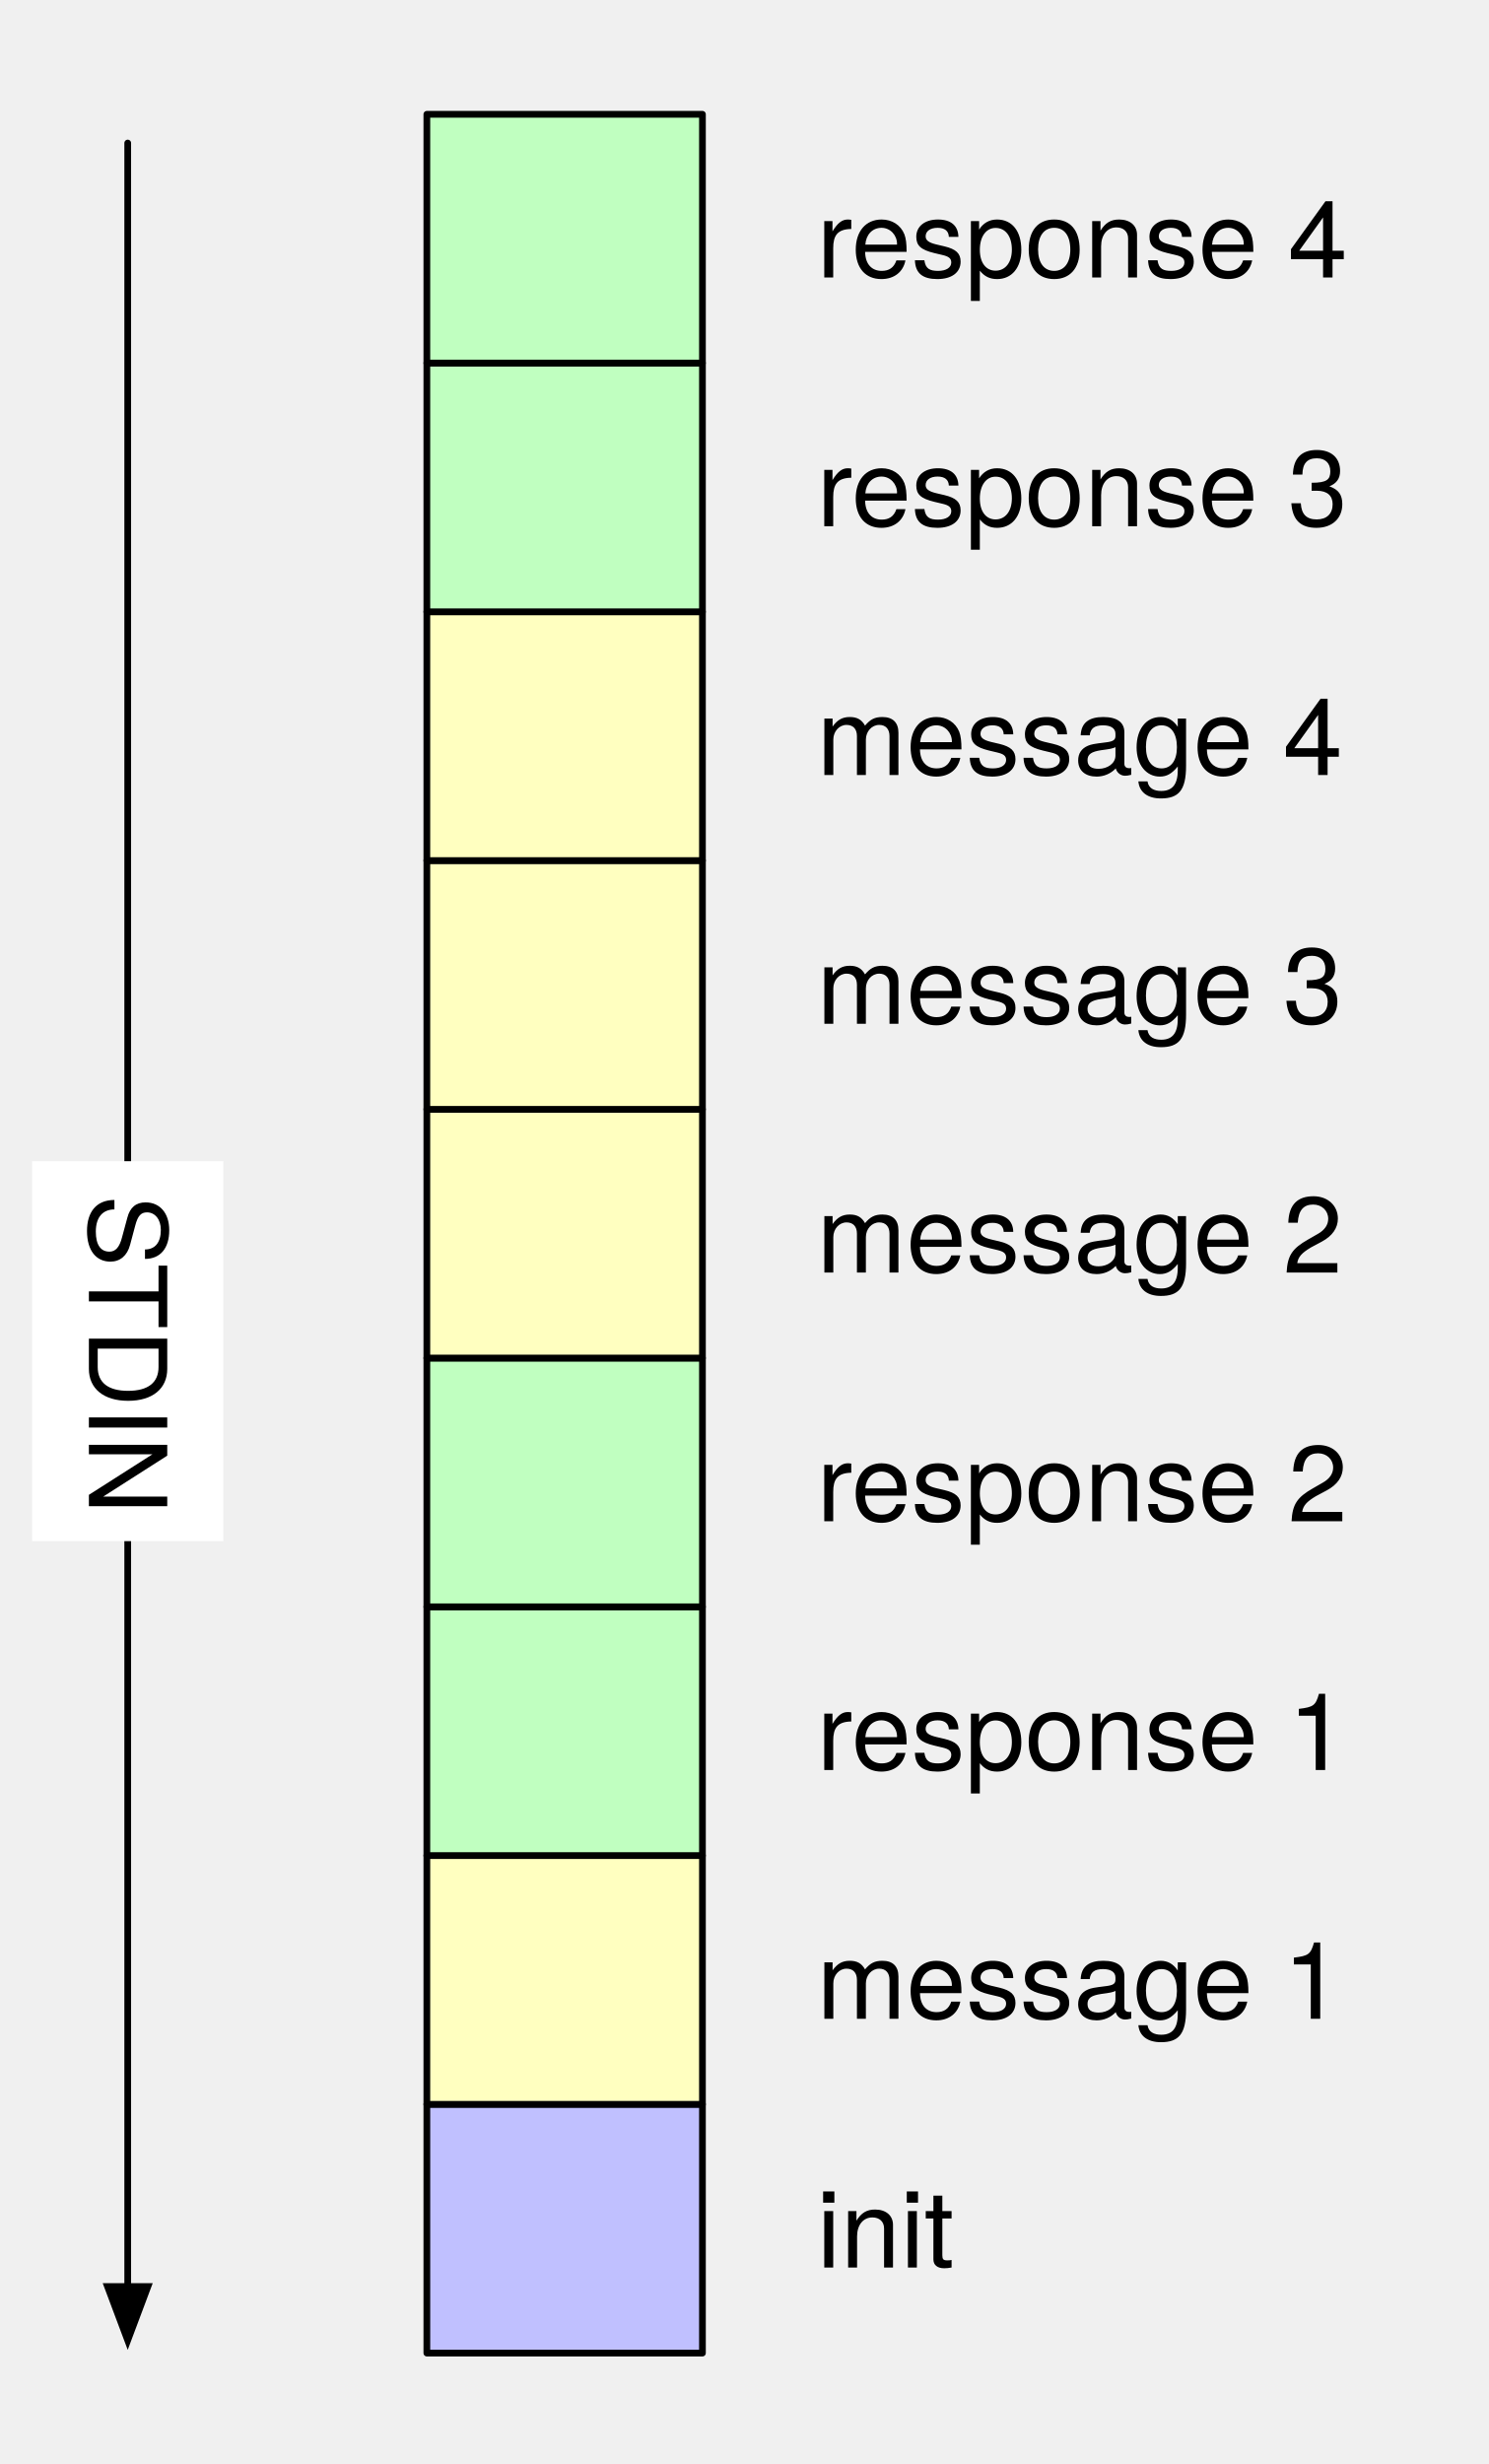
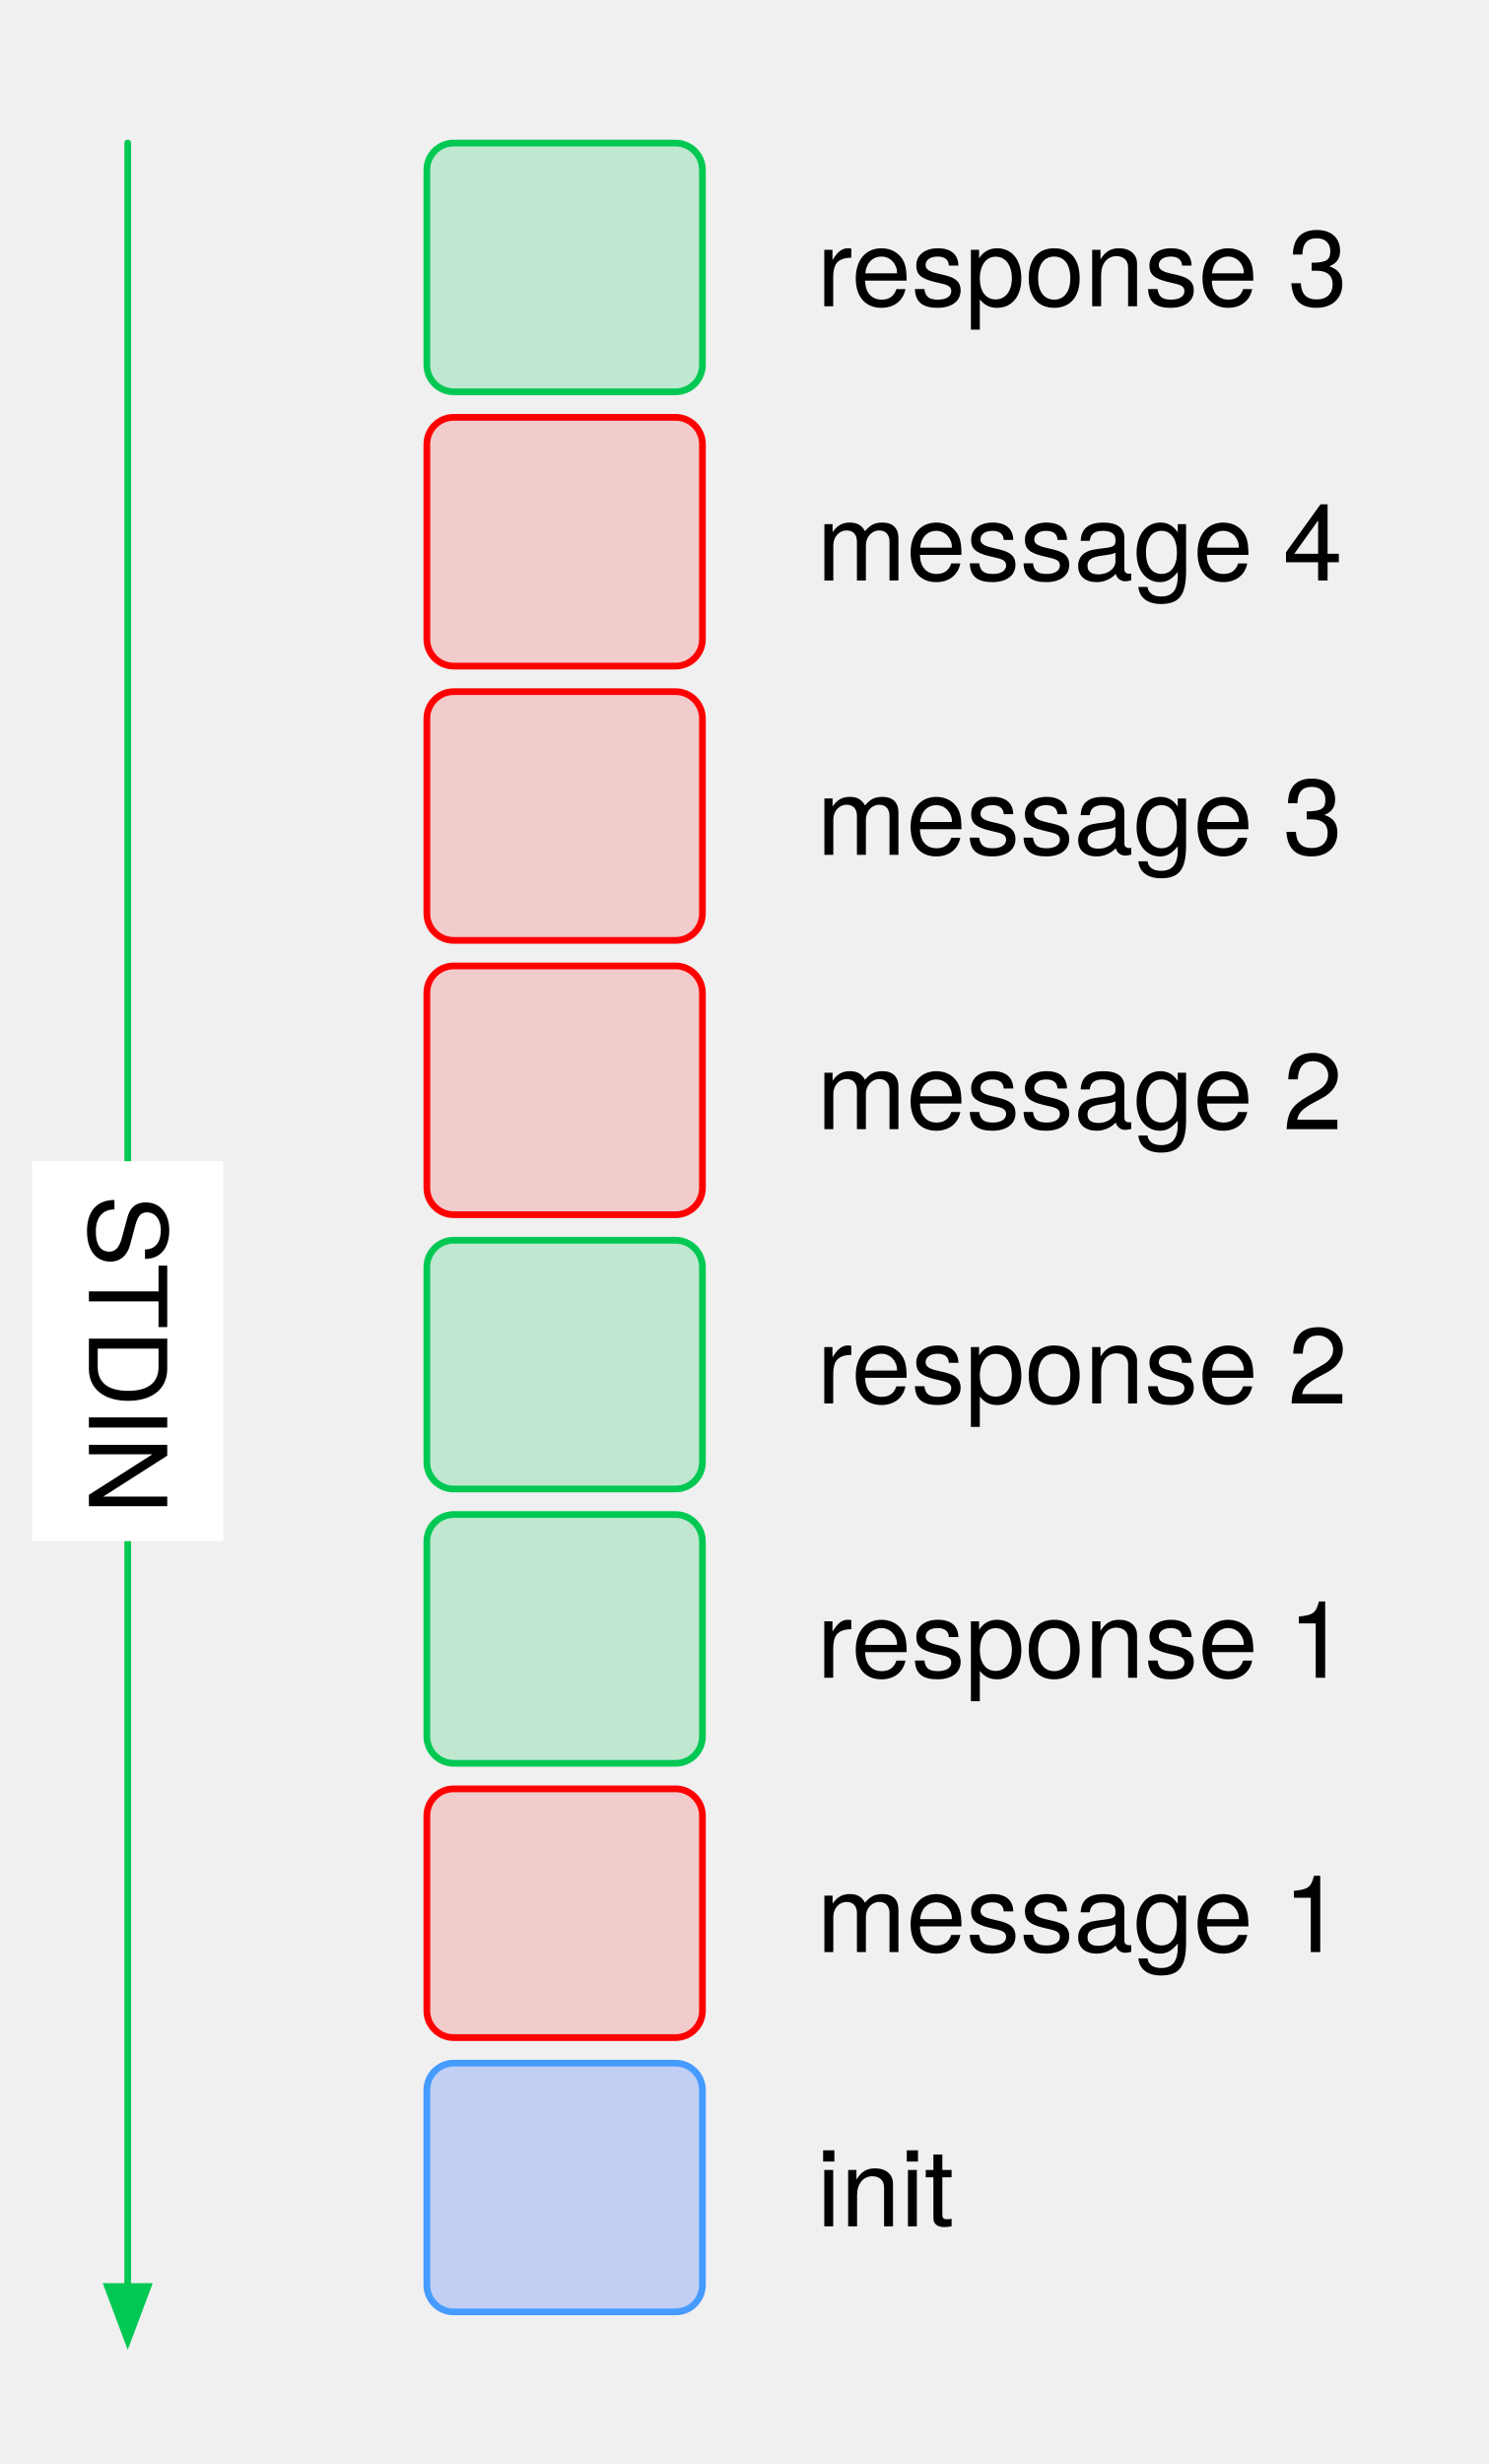
- <svg xmlns="http://www.w3.org/2000/svg" version="1.1" viewBox="291.5 764 221.5 366.5" width="221.5" height="366.5">
+ <svg xmlns="http://www.w3.org/2000/svg" version="1.1" viewBox="303.5 751.569 221.5 366.5" width="221.5" height="366.5">
  <defs>
-     <marker orient="auto" overflow="visible" markerUnits="strokeWidth" id="FilledArrow_Marker" stroke-linejoin="miter" stroke-miterlimit="10" viewBox="-1 -4 10 8" markerWidth="10" markerHeight="8" color="black">
+     <marker orient="auto" overflow="visible" markerUnits="strokeWidth" id="FilledArrow_Marker" stroke-linejoin="miter" stroke-miterlimit="10" viewBox="-1 -4 10 8" markerWidth="10" markerHeight="8" color="#01c853">
      <g>
        <path d="M 8 0 L 0 -3 L 0 3 Z" fill="currentColor" stroke="currentColor" stroke-width="1" />
      </g>
    </marker>
  </defs>
  <g id="Canvas_1" fill-opacity="1" stroke-dasharray="none" stroke="none" stroke-opacity="1" fill="none">
    <g id="Canvas_1_Layer_1">
-       <g id="Graphic_53" />
-       <g id="Graphic_33">
-         <rect x="355" y="1077" width="41" height="37" fill="#c0c0ff" />
-         <rect x="355" y="1077" width="41" height="37" stroke="black" stroke-linecap="round" stroke-linejoin="round" stroke-width="1" />
+       <g id="Graphic_138" />
+       <g id="Graphic_137">
+         <path d="M 371 1058.445 L 404 1058.445 C 406.209 1058.445 408 1060.236 408 1062.445 L 408 1091.445 C 408 1093.654 406.209 1095.445 404 1095.445 L 371 1095.445 C 368.791 1095.445 367 1093.654 367 1091.445 L 367 1062.445 C 367 1060.236 368.791 1058.445 371 1058.445 Z" fill="#004bff" fill-opacity=".2" />
+         <path d="M 371 1058.445 L 404 1058.445 C 406.209 1058.445 408 1060.236 408 1062.445 L 408 1091.445 C 408 1093.654 406.209 1095.445 404 1095.445 L 371 1095.445 C 368.791 1095.445 367 1093.654 367 1091.445 L 367 1062.445 C 367 1060.236 368.791 1058.445 371 1058.445 Z" stroke="#459bff" stroke-linecap="round" stroke-linejoin="round" stroke-width="1" />
      </g>
-       <g id="Graphic_34">
-         <text transform="translate(413 1086.276)" fill="black">
+       <g id="Graphic_136">
+         <text transform="translate(425 1067.721)" fill="black">
          <tspan font-family="Helvetica Neue" font-size="16" fill="black" x="0" y="15">init</tspan>
        </text>
      </g>
-       <g id="Graphic_35">
-         <rect x="355" y="1040" width="41" height="37" fill="#ffffc0" />
-         <rect x="355" y="1040" width="41" height="37" stroke="black" stroke-linecap="round" stroke-linejoin="round" stroke-width="1" />
-       </g>
-       <g id="Graphic_36">
-         <text transform="translate(413 1049.276)" fill="black">
+       <g id="Graphic_135">
+         <text transform="translate(425 1026.921)" fill="black">
          <tspan font-family="Helvetica Neue" font-size="16" fill="black" x="0" y="15">message 1</tspan>
        </text>
      </g>
-       <g id="Graphic_37">
-         <rect x="355" y="1003" width="41" height="37" fill="#c0ffc0" />
-         <rect x="355" y="1003" width="41" height="37" stroke="black" stroke-linecap="round" stroke-linejoin="round" stroke-width="1" />
-       </g>
-       <g id="Graphic_38">
-         <text transform="translate(413 1012.276)" fill="black">
+       <g id="Graphic_134">
+         <text transform="translate(425 986.1211)" fill="black">
          <tspan font-family="Helvetica Neue" font-size="16" fill="black" x="0" y="15">response 1</tspan>
        </text>
      </g>
-       <g id="Graphic_39">
-         <rect x="355" y="966" width="41" height="37" fill="#c0ffc0" />
-         <rect x="355" y="966" width="41" height="37" stroke="black" stroke-linecap="round" stroke-linejoin="round" stroke-width="1" />
-       </g>
-       <g id="Graphic_40">
-         <text transform="translate(413 975.276)" fill="black">
+       <g id="Graphic_133">
+         <text transform="translate(425 945.3211)" fill="black">
          <tspan font-family="Helvetica Neue" font-size="16" fill="black" x="0" y="15">response 2</tspan>
        </text>
      </g>
-       <g id="Graphic_41">
-         <rect x="355" y="929" width="41" height="37" fill="#ffffc0" />
-         <rect x="355" y="929" width="41" height="37" stroke="black" stroke-linecap="round" stroke-linejoin="round" stroke-width="1" />
-       </g>
-       <g id="Graphic_42">
-         <text transform="translate(413 938.276)" fill="black">
+       <g id="Graphic_132">
+         <text transform="translate(425 904.5211)" fill="black">
          <tspan font-family="Helvetica Neue" font-size="16" fill="black" x="0" y="15">message 2</tspan>
        </text>
      </g>
-       <g id="Graphic_43">
-         <rect x="355" y="892" width="41" height="37" fill="#ffffc0" />
-         <rect x="355" y="892" width="41" height="37" stroke="black" stroke-linecap="round" stroke-linejoin="round" stroke-width="1" />
-       </g>
-       <g id="Graphic_44">
-         <text transform="translate(413 901.276)" fill="black">
+       <g id="Graphic_131">
+         <text transform="translate(425 863.721)" fill="black">
          <tspan font-family="Helvetica Neue" font-size="16" fill="black" x="0" y="15">message 3</tspan>
        </text>
      </g>
-       <g id="Graphic_45">
-         <rect x="355" y="855" width="41" height="37" fill="#ffffc0" />
-         <rect x="355" y="855" width="41" height="37" stroke="black" stroke-linecap="round" stroke-linejoin="round" stroke-width="1" />
-       </g>
-       <g id="Graphic_46">
-         <text transform="translate(413 864.276)" fill="black">
+       <g id="Graphic_130">
+         <text transform="translate(425 822.921)" fill="black">
          <tspan font-family="Helvetica Neue" font-size="16" fill="black" x="0" y="15">message 4</tspan>
        </text>
      </g>
-       <g id="Graphic_47">
-         <rect x="355" y="818" width="41" height="37" fill="#c0ffc0" />
-         <rect x="355" y="818" width="41" height="37" stroke="black" stroke-linecap="round" stroke-linejoin="round" stroke-width="1" />
-       </g>
-       <g id="Graphic_48">
-         <text transform="translate(413 827.276)" fill="black">
+       <g id="Graphic_129">
+         <text transform="translate(425 782.121)" fill="black">
          <tspan font-family="Helvetica Neue" font-size="16" fill="black" x="0" y="15">response 3</tspan>
        </text>
      </g>
-       <g id="Graphic_49">
-         <rect x="355" y="781" width="41" height="37" fill="#c0ffc0" />
-         <rect x="355" y="781" width="41" height="37" stroke="black" stroke-linecap="round" stroke-linejoin="round" stroke-width="1" />
+       <g id="Line_128">
+         <line x1="322.5" y1="772.845" x2="322.5" y2="1091.669" marker-end="url(#FilledArrow_Marker)" stroke="#01c853" stroke-linecap="round" stroke-linejoin="round" stroke-width="1" />
      </g>
-       <g id="Graphic_50">
-         <text transform="translate(413 790.276)" fill="black">
-           <tspan font-family="Helvetica Neue" font-size="16" fill="black" x="0" y="15">response 4</tspan>
+       <g id="Graphic_127">
+         <rect x="308.276" y="924.289" width="28.448" height="56.512" fill="white" />
+         <text transform="translate(331.724 929.289) rotate(90)" fill="black">
+           <tspan font-family="Helvetica Neue" font-size="16" fill="black" x="0" y="15">STDIN</tspan>
        </text>
      </g>
-       <g id="Line_51">
-         <line x1="310.5" y1="785.276" x2="310.5" y2="1104.1" marker-end="url(#FilledArrow_Marker)" stroke="black" stroke-linecap="round" stroke-linejoin="round" stroke-width="1" />
+       <g id="Graphic_126">
+         <path d="M 371 1017.645 L 404 1017.645 C 406.209 1017.645 408 1019.436 408 1021.645 L 408 1050.645 C 408 1052.854 406.209 1054.645 404 1054.645 L 371 1054.645 C 368.791 1054.645 367 1052.854 367 1050.645 L 367 1021.645 C 367 1019.436 368.791 1017.645 371 1017.645 Z" fill="red" fill-opacity=".15" />
+         <path d="M 371 1017.645 L 404 1017.645 C 406.209 1017.645 408 1019.436 408 1021.645 L 408 1050.645 C 408 1052.854 406.209 1054.645 404 1054.645 L 371 1054.645 C 368.791 1054.645 367 1052.854 367 1050.645 L 367 1021.645 C 367 1019.436 368.791 1017.645 371 1017.645 Z" stroke="red" stroke-linecap="round" stroke-linejoin="round" stroke-width="1" />
      </g>
-       <g id="Graphic_52">
-         <rect x="296.276" y="936.72" width="28.448" height="56.512" fill="white" />
-         <text transform="translate(319.724 941.72) rotate(90)" fill="black">
-           <tspan font-family="Helvetica Neue" font-size="16" fill="black" x="0" y="15">STDIN</tspan>
-         </text>
+       <g id="Graphic_125">
+         <path d="M 371 895.245 L 404 895.245 C 406.209 895.245 408 897.036 408 899.245 L 408 928.245 C 408 930.454 406.209 932.245 404 932.245 L 371 932.245 C 368.791 932.245 367 930.454 367 928.245 L 367 899.245 C 367 897.036 368.791 895.245 371 895.245 Z" fill="red" fill-opacity=".15" />
+         <path d="M 371 895.245 L 404 895.245 C 406.209 895.245 408 897.036 408 899.245 L 408 928.245 C 408 930.454 406.209 932.245 404 932.245 L 371 932.245 C 368.791 932.245 367 930.454 367 928.245 L 367 899.245 C 367 897.036 368.791 895.245 371 895.245 Z" stroke="red" stroke-linecap="round" stroke-linejoin="round" stroke-width="1" />
+       </g>
+       <g id="Graphic_124">
+         <path d="M 371 854.445 L 404 854.445 C 406.209 854.445 408 856.236 408 858.445 L 408 887.445 C 408 889.654 406.209 891.445 404 891.445 L 371 891.445 C 368.791 891.445 367 889.654 367 887.445 L 367 858.445 C 367 856.236 368.791 854.445 371 854.445 Z" fill="red" fill-opacity=".15" />
+         <path d="M 371 854.445 L 404 854.445 C 406.209 854.445 408 856.236 408 858.445 L 408 887.445 C 408 889.654 406.209 891.445 404 891.445 L 371 891.445 C 368.791 891.445 367 889.654 367 887.445 L 367 858.445 C 367 856.236 368.791 854.445 371 854.445 Z" stroke="red" stroke-linecap="round" stroke-linejoin="round" stroke-width="1" />
+       </g>
+       <g id="Graphic_123">
+         <path d="M 371 813.645 L 404 813.645 C 406.209 813.645 408 815.436 408 817.645 L 408 846.645 C 408 848.854 406.209 850.645 404 850.645 L 371 850.645 C 368.791 850.645 367 848.854 367 846.645 L 367 817.645 C 367 815.436 368.791 813.645 371 813.645 Z" fill="red" fill-opacity=".15" />
+         <path d="M 371 813.645 L 404 813.645 C 406.209 813.645 408 815.436 408 817.645 L 408 846.645 C 408 848.854 406.209 850.645 404 850.645 L 371 850.645 C 368.791 850.645 367 848.854 367 846.645 L 367 817.645 C 367 815.436 368.791 813.645 371 813.645 Z" stroke="red" stroke-linecap="round" stroke-linejoin="round" stroke-width="1" />
+       </g>
+       <g id="Graphic_122">
+         <path d="M 371 976.845 L 404 976.845 C 406.209 976.845 408 978.636 408 980.845 L 408 1009.845 C 408 1012.054 406.209 1013.845 404 1013.845 L 371 1013.845 C 368.791 1013.845 367 1012.054 367 1009.845 L 367 980.845 C 367 978.636 368.791 976.845 371 976.845 Z" fill="#00c653" fill-opacity=".2" />
+         <path d="M 371 976.845 L 404 976.845 C 406.209 976.845 408 978.636 408 980.845 L 408 1009.845 C 408 1012.054 406.209 1013.845 404 1013.845 L 371 1013.845 C 368.791 1013.845 367 1012.054 367 1009.845 L 367 980.845 C 367 978.636 368.791 976.845 371 976.845 Z" stroke="#01c853" stroke-linecap="round" stroke-linejoin="round" stroke-width="1" />
+       </g>
+       <g id="Graphic_121">
+         <path d="M 371 936.045 L 404 936.045 C 406.209 936.045 408 937.836 408 940.045 L 408 969.045 C 408 971.254 406.209 973.045 404 973.045 L 371 973.045 C 368.791 973.045 367 971.254 367 969.045 L 367 940.045 C 367 937.836 368.791 936.045 371 936.045 Z" fill="#00c653" fill-opacity=".2" />
+         <path d="M 371 936.045 L 404 936.045 C 406.209 936.045 408 937.836 408 940.045 L 408 969.045 C 408 971.254 406.209 973.045 404 973.045 L 371 973.045 C 368.791 973.045 367 971.254 367 969.045 L 367 940.045 C 367 937.836 368.791 936.045 371 936.045 Z" stroke="#01c853" stroke-linecap="round" stroke-linejoin="round" stroke-width="1" />
+       </g>
+       <g id="Graphic_120">
+         <path d="M 371 772.845 L 404 772.845 C 406.209 772.845 408 774.636 408 776.845 L 408 805.845 C 408 808.054 406.209 809.845 404 809.845 L 371 809.845 C 368.791 809.845 367 808.054 367 805.845 L 367 776.845 C 367 774.636 368.791 772.845 371 772.845 Z" fill="#00c653" fill-opacity=".2" />
+         <path d="M 371 772.845 L 404 772.845 C 406.209 772.845 408 774.636 408 776.845 L 408 805.845 C 408 808.054 406.209 809.845 404 809.845 L 371 809.845 C 368.791 809.845 367 808.054 367 805.845 L 367 776.845 C 367 774.636 368.791 772.845 371 772.845 Z" stroke="#01c853" stroke-linecap="round" stroke-linejoin="round" stroke-width="1" />
      </g>
    </g>
  </g>
</svg>
